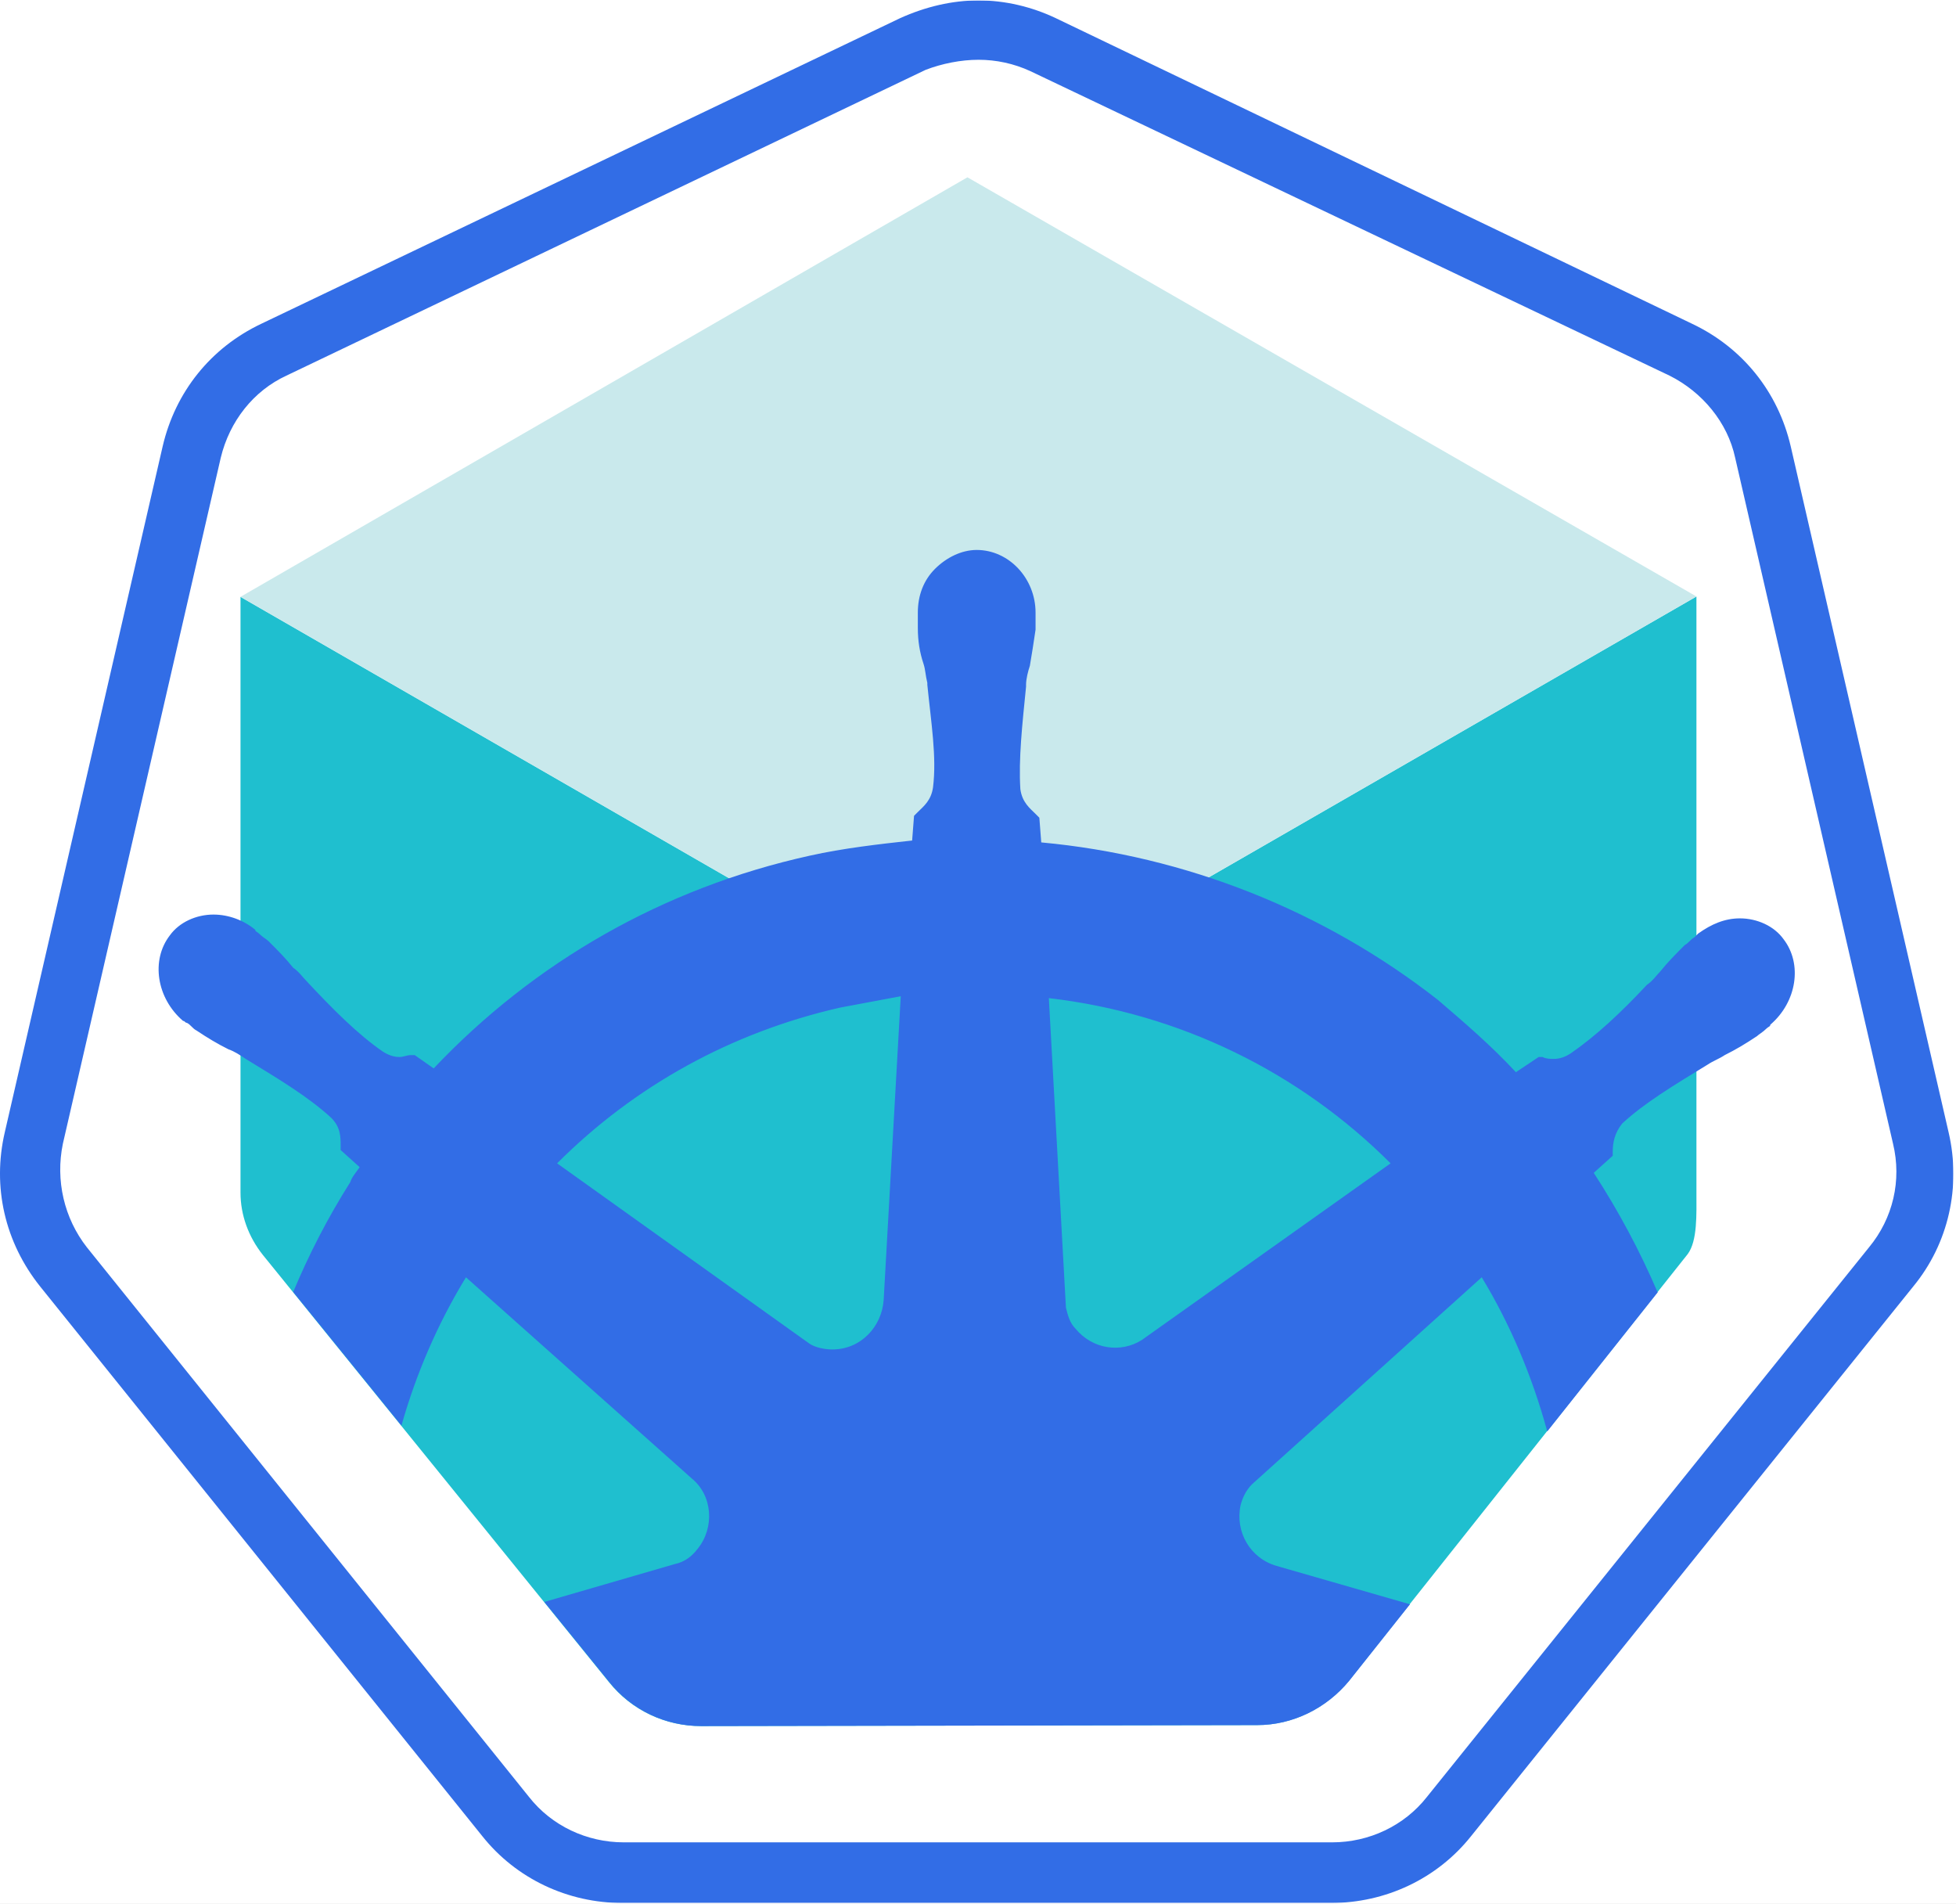
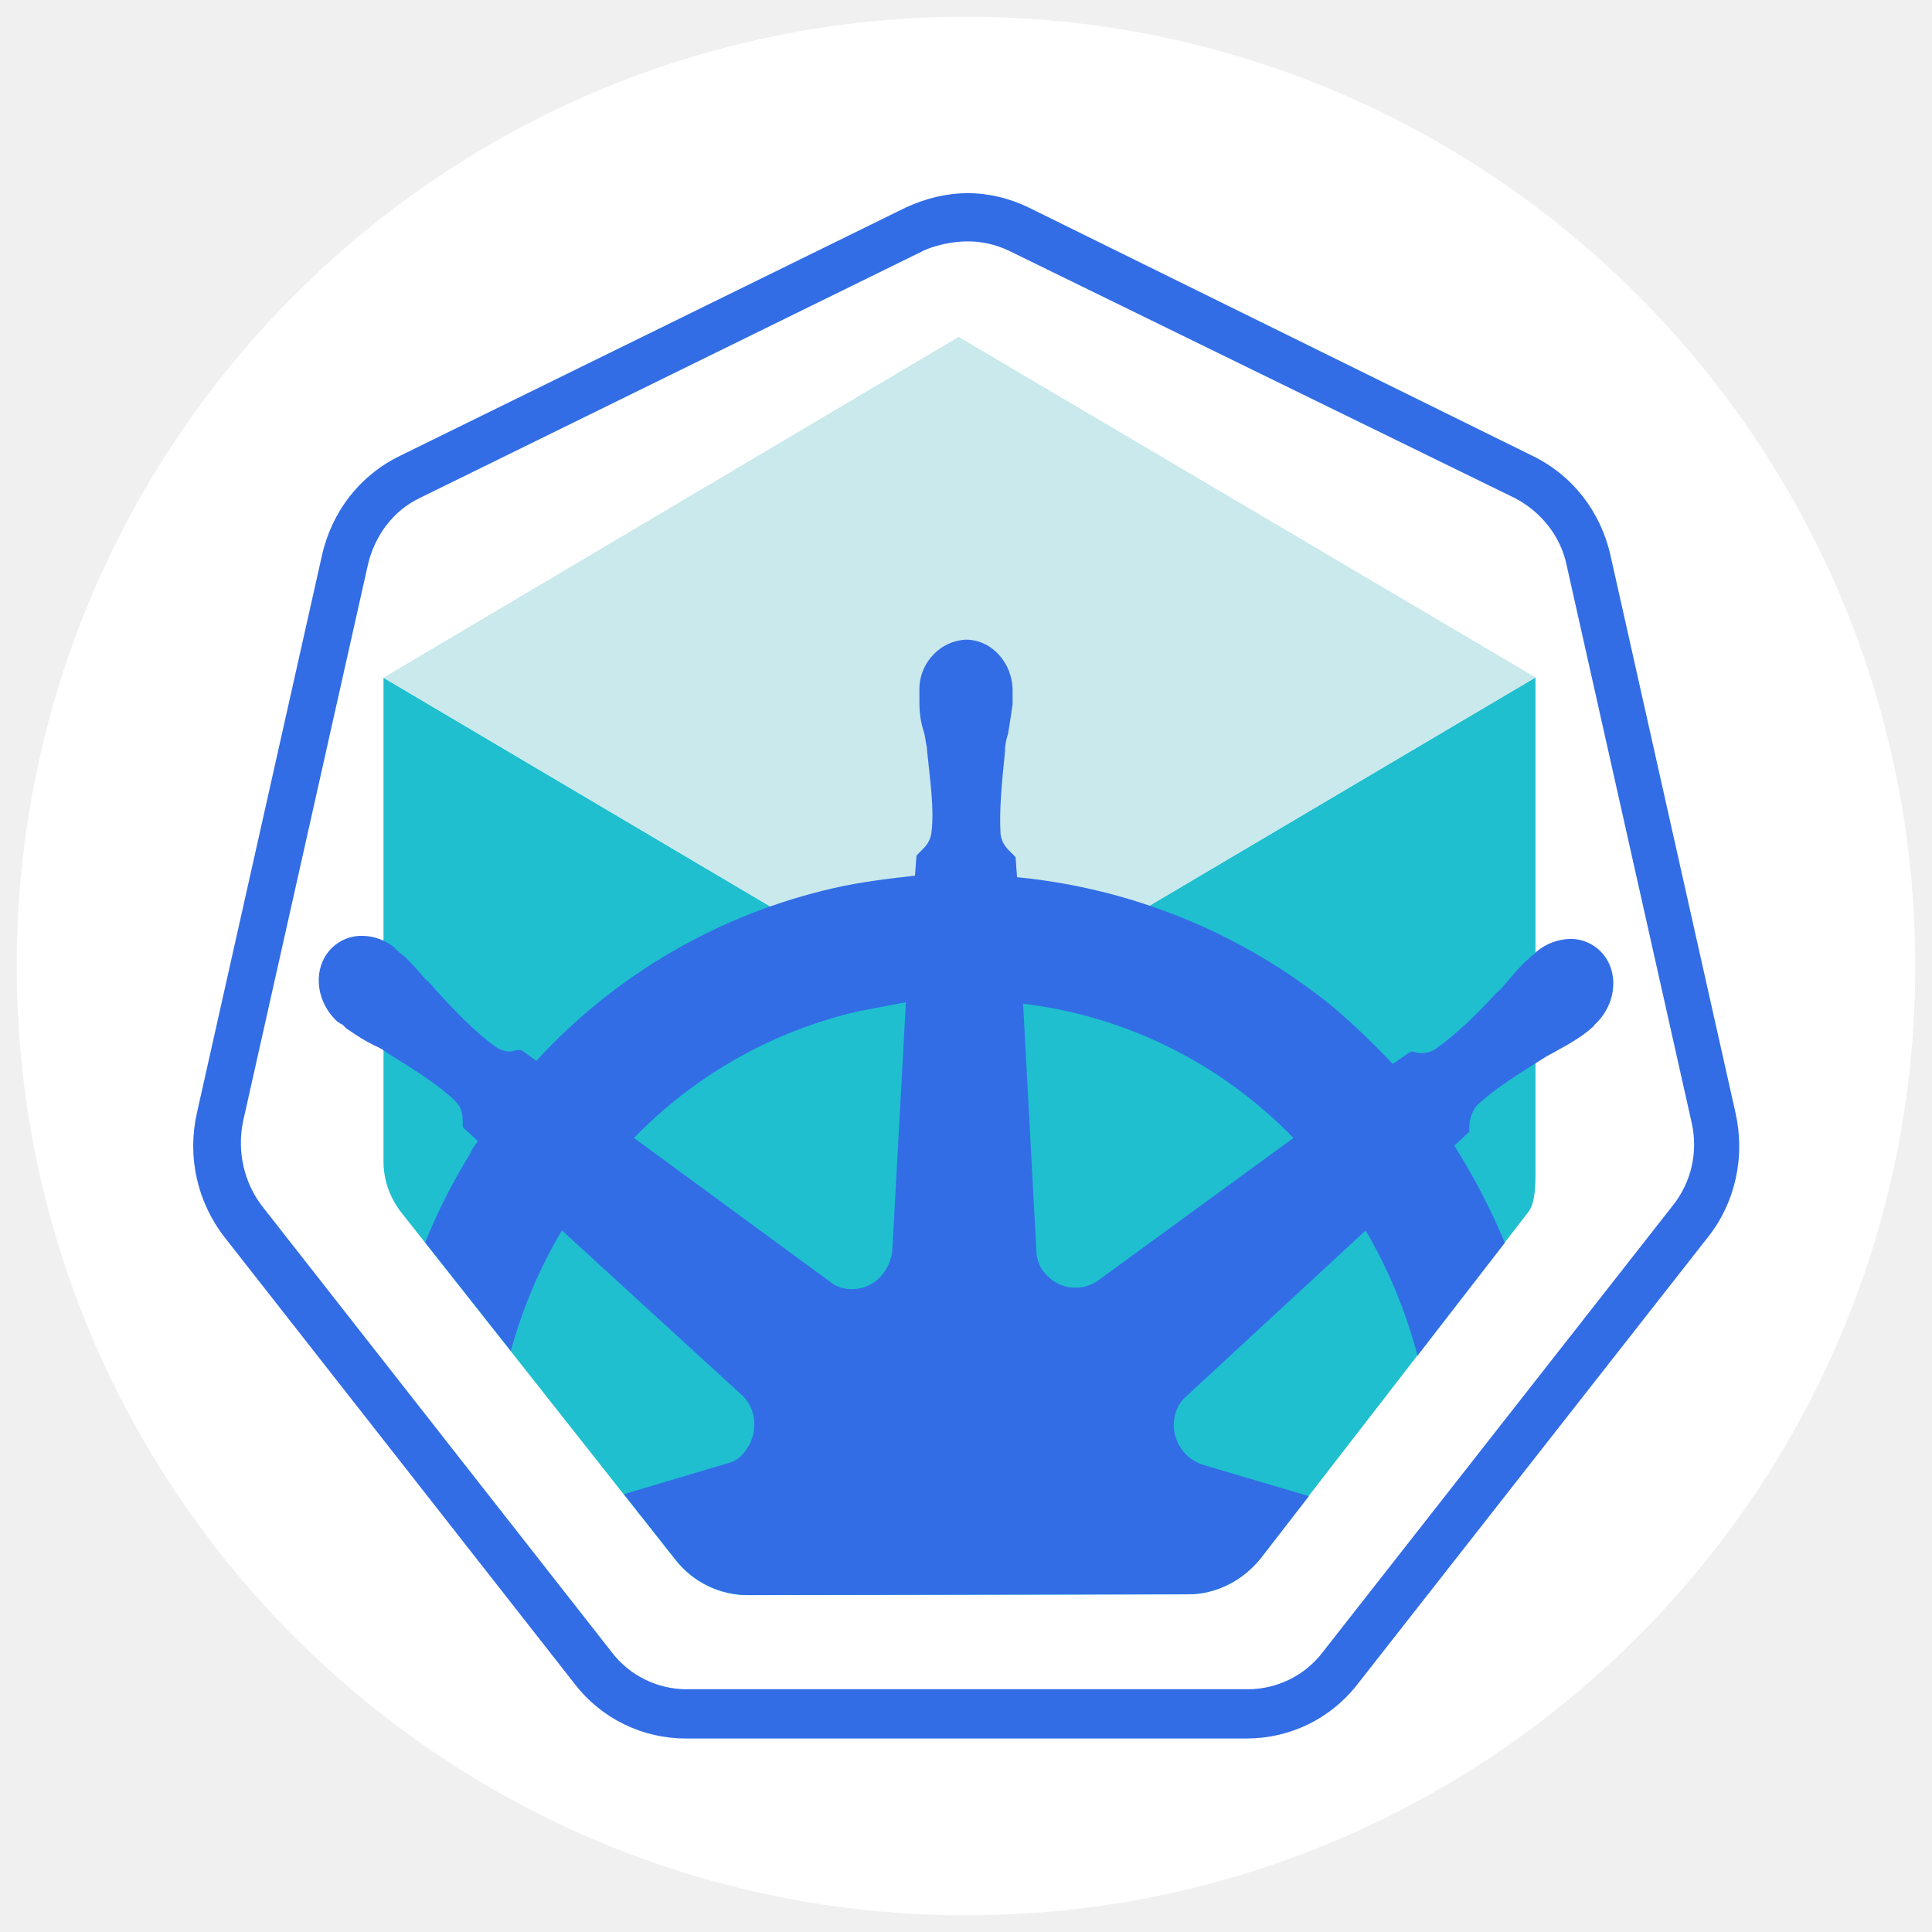
- <svg xmlns="http://www.w3.org/2000/svg" xmlns:xlink="http://www.w3.org/1999/xlink" width="702px" height="683px" viewBox="0 0 702 683" version="1.1">
-   <defs>
-     <polygon id="path-1" points="701.06 684.263 701.06 1.592 0 1.592 0 684.263" />
-   </defs>
-   <rect width="100%" height="100%" fill="white" />
-   <g id="Page-1" stroke="none" stroke-width="1" fill="none" fill-rule="evenodd">
-     <g id="minikube" transform="translate(0, -4)">
-       <g id="border" transform="translate(0, 2.554588)">
-         <mask id="mask-2" fill="white">
-           <use xlink:href="#path-1" />
-         </mask>
-         <g id="Clip-2" />
-         <path d="M351.211,1.591 L351.211,1.591 C341.693,1.591 332.172,3.859 323.106,7.936 L93.736,117.638 C75.601,126.247 62.911,142.114 58.379,161.605 L1.713,407.75 C-2.82,427.241 1.713,447.188 14.407,463.055 L173.061,660.239 C185.303,675.654 203.886,684.263 223.378,684.263 L477.684,684.263 C497.175,684.263 515.758,675.654 528,660.239 L686.654,463.055 C699.348,447.64 703.881,427.241 699.348,407.75 L642.683,161.605 C638.15,142.114 625.46,126.247 607.325,117.638 L378.863,7.936 C370.25,3.859 360.728,1.591 351.211,1.591 M351.211,22.894 C357.556,22.894 363.905,24.254 369.798,26.975 L599.167,136.221 C610.953,142.114 620.019,152.996 622.739,165.686 L679.401,411.83 C682.573,424.976 679.401,438.575 670.787,449 L512.133,646.189 C503.972,656.615 491.282,662.508 478.136,662.508 L223.834,662.508 C210.688,662.508 197.993,656.615 189.836,646.189 L31.178,449 C23.021,438.575 19.848,424.976 22.565,411.83 L79.23,165.686 C82.402,152.54 91.016,141.662 102.802,136.221 L332.172,26.523 C338.065,24.254 344.866,22.894 351.211,22.894" id="Fill-1" fill="#326DE6" mask="url(#mask-2)" />
-       </g>
-       <path d="M218.498,607.501 C226.631,617.711 238.827,623.347 251.559,623.347 L451.127,622.995 C463.863,622.995 475.931,617.006 484.063,607.149 L605.721,453.977 C609.234,449.196 608.844,439.819 608.844,431.919 L608.844,218.026 L347.455,368.527 L347.455,368.523 L86.315,218.167 L86.315,431.919 C86.315,439.948 89.151,447.777 94.368,454.33 L218.498,607.501 Z" id="kube-bottom" fill="#1FBFCF" />
-       <polygon id="kube-top" fill="#C9E9EC" points="347.455 368.526 608.844 218.03 347.21 67.62 86.315 218.158" />
-       <path d="M409.813,484.797 C402.319,489.567 392.097,488.206 385.963,480.708 C383.919,478.664 383.239,475.939 382.559,473.215 L376.425,362.144 C423.44,367.597 466.371,388.718 499.079,421.426 L409.813,484.797 Z M317.143,470.486 C316.459,480.028 308.965,488.206 298.743,488.206 C296.018,488.206 292.613,487.522 290.569,486.162 L199.939,421.426 C227.878,393.487 262.63,374.411 301.471,365.553 C308.965,364.188 315.779,362.824 323.277,361.464 L317.143,470.486 Z M571.988,424.835 L578.802,418.702 L578.802,417.337 C578.802,413.932 579.482,410.524 582.211,407.119 C590.384,399.621 600.607,393.487 612.87,385.994 C614.914,384.629 616.959,383.949 619.003,382.585 C623.092,380.544 626.501,378.5 630.59,375.771 C631.27,375.091 632.631,374.411 633.995,373.047 C634.675,372.366 635.359,372.366 635.359,371.682 C644.898,363.508 646.942,349.881 640.128,341.023 C636.72,336.25 630.59,333.525 624.457,333.525 C619.003,333.525 614.234,335.57 609.465,338.979 L608.101,340.339 C606.74,341.023 606.056,342.383 604.696,343.063 C601.287,346.472 598.562,349.197 595.838,352.606 C594.473,353.966 593.113,356.01 591.069,357.375 C581.526,367.597 572.668,375.771 563.81,381.905 C561.766,383.269 559.721,383.949 557.677,383.949 C556.316,383.949 554.952,383.949 553.588,383.269 L552.227,383.269 L544.049,388.718 C535.191,379.18 525.653,371.002 516.111,362.824 C475.229,330.801 425.485,311.04 373.701,306.271 L373.016,297.413 L371.656,296.048 C369.612,294.004 366.883,291.959 366.203,287.19 C365.523,276.287 366.883,264.02 368.247,250.393 L368.247,249.713 C368.247,247.669 368.927,244.944 369.612,242.899 C370.292,238.81 370.972,234.721 371.656,229.952 L371.656,225.863 L371.656,223.819 C371.656,211.556 362.114,201.333 350.531,201.333 C345.082,201.333 339.628,204.058 335.539,208.147 C331.45,212.236 329.406,217.685 329.406,223.819 L329.406,225.183 L329.406,229.272 C329.406,234.041 330.09,238.13 331.45,242.215 C332.135,244.26 332.135,246.304 332.815,249.033 L332.815,249.713 C334.179,263.34 336.219,275.607 334.859,286.51 C334.179,291.279 331.45,293.324 329.406,295.368 C328.726,296.048 328.726,296.048 328.046,296.728 L327.361,305.586 C315.099,306.951 302.832,308.315 290.569,311.04 C238.1,322.623 191.765,349.197 155.648,387.358 L148.835,382.585 L147.47,382.585 C146.11,382.585 144.746,383.269 143.385,383.269 C141.341,383.269 139.296,382.585 137.252,381.225 C128.394,375.091 119.536,366.233 109.993,356.01 C108.633,354.65 107.269,352.606 105.224,351.241 C102.5,347.837 99.775,345.108 96.366,341.703 C95.686,341.023 94.322,340.339 92.961,338.979 C92.277,338.294 91.597,338.294 91.597,337.614 C87.508,334.205 82.059,332.161 76.605,332.161 C70.472,332.161 64.342,334.89 60.934,339.659 C54.12,348.517 56.164,362.144 65.703,370.322 C66.387,370.322 66.387,371.002 67.067,371.002 C68.427,371.682 69.112,373.047 70.472,373.727 C74.561,376.455 77.97,378.5 82.059,380.544 C84.103,381.225 86.148,382.585 88.188,383.949 C100.455,391.447 110.678,397.576 118.851,405.074 C122.26,408.479 122.26,411.888 122.26,415.293 L122.26,416.657 L129.074,422.791 C127.71,424.835 126.349,426.195 125.669,428.24 C117.678,440.868 110.893,454.035 105.232,467.579 L144.078,515.511 C149.332,496.961 157.025,479.041 167.231,462.312 L248.318,534.541 C255.816,540.671 256.496,552.258 250.363,559.751 C248.318,562.476 245.594,564.52 242.189,565.205 L195.365,578.799 L218.63,607.501 C226.762,617.715 238.954,623.346 251.69,623.346 L451.259,622.994 C463.99,622.994 476.058,617.01 484.195,607.148 L506.037,579.645 L458.193,565.885 C448.655,563.16 443.201,553.618 445.246,544.08 C445.926,541.355 447.29,538.63 449.335,536.586 L531.786,462.312 C541.822,478.846 549.805,497.433 555.304,517.617 L594.925,467.736 C588.531,452.811 580.859,438.479 571.988,424.835 L571.988,424.835 Z" id="wheel" fill="#326DE6" />
-     </g>
+ <svg xmlns="http://www.w3.org/2000/svg" width="100" height="100" viewBox="0 0 26.458 26.458">
+   <circle cx="13.229" cy="13.229" r="13" style="fill:#fff" />
+   <g fill="none" fill-rule="evenodd">
+     <path fill="#326de6" d="M351.21 1.59c-9.517 0-19.038 2.27-28.104 6.346L93.736 117.638c-18.135 8.61-30.825 24.476-35.357 43.967L1.713 407.75c-4.533 19.49 0 39.438 12.694 55.305l158.654 197.184c12.242 15.415 30.825 24.024 50.317 24.024h254.306c19.49 0 38.074-8.61 50.316-24.024l158.654-197.184c12.694-15.415 17.227-35.814 12.694-55.305l-56.665-246.145c-4.533-19.491-17.223-35.358-35.358-43.967L378.863 7.936c-8.613-4.077-18.135-6.345-27.652-6.345m0 21.303c6.345 0 12.694 1.36 18.587 4.081l229.37 109.246c11.785 5.893 20.85 16.775 23.571 29.465l56.662 246.144c3.172 13.146 0 26.745-8.614 37.17L512.133 646.19c-8.161 10.426-20.851 16.319-33.997 16.319H223.834c-13.146 0-25.84-5.893-33.998-16.32L31.178 449c-8.157-10.425-11.33-24.024-8.613-37.17L79.23 165.686c3.172-13.146 11.786-24.024 23.572-29.465l229.37-109.698c5.892-2.269 12.694-3.629 19.039-3.629" mask="url(#mask-2)" transform="matrix(.0302 0 0 .031 2.646 2.596)" />
+     <path fill="#1fbfcf" d="M9.243 21.353c.245.317.614.492.998.492l6.025-.011c.385 0 .75-.186.995-.492l3.673-4.749c.106-.148.094-.439.094-.684V9.277l-7.892 4.667-7.884-4.662v6.627c0 .25.086.492.243.695z" />
+     <path fill="#c9e9ec" d="m13.136 13.944 7.892-4.667-7.9-4.663L5.253 9.28z" />
+     <path fill="#326de6" d="M15.02 17.549a.54.54 0 0 1-.721-.127c-.062-.063-.082-.148-.103-.232l-.185-3.444c1.42.169 2.716.824 3.703 1.838zm-2.799-.444c-.02.296-.247.55-.555.55a.5.5 0 0 1-.247-.064l-2.737-2.007a6.23 6.23 0 0 1 3.066-1.733c.226-.042.432-.084.658-.126zm7.695-1.415.205-.19v-.043c0-.105.02-.211.103-.317.247-.232.556-.422.926-.655.062-.042.123-.063.185-.105a3 3 0 0 0 .35-.212c.02-.02.061-.042.103-.084.02-.021.04-.021.04-.042.289-.254.35-.676.145-.951a.58.58 0 0 0-.473-.233.75.75 0 0 0-.453.17l-.041.042c-.041.02-.062.063-.103.084a4 4 0 0 0-.267.296c-.042.042-.083.106-.144.148-.289.317-.556.57-.823.76a.33.33 0 0 1-.186.064c-.04 0-.082 0-.123-.021h-.041l-.247.169a10 10 0 0 0-.844-.803 8.1 8.1 0 0 0-4.3-1.754l-.02-.274-.041-.043c-.062-.063-.144-.126-.165-.274-.02-.338.02-.719.062-1.141v-.021c0-.064.02-.148.041-.211.02-.127.041-.254.062-.402v-.19c0-.38-.288-.697-.638-.697a.65.65 0 0 0-.452.211.68.68 0 0 0-.186.486v.169c0 .148.021.275.062.401.02.064.02.127.041.212v.02c.041.423.103.804.062 1.142-.02.148-.103.21-.165.274l-.04.043-.021.274c-.37.042-.741.085-1.111.17a7.9 7.9 0 0 0-4.074 2.366l-.205-.148h-.042c-.04 0-.082.02-.123.02a.33.33 0 0 1-.185-.063c-.268-.19-.535-.464-.823-.781-.041-.043-.082-.106-.144-.148a4 4 0 0 0-.268-.296c-.02-.021-.061-.042-.102-.084-.021-.022-.042-.022-.042-.043a.7.7 0 0 0-.452-.169.58.58 0 0 0-.473.233c-.206.274-.144.697.144.95.02 0 .02.021.04.021.042.022.062.064.104.085.123.085.226.148.35.211a.8.8 0 0 1 .184.106c.37.232.68.422.926.655.103.105.103.211.103.317v.042l.206.19c-.041.064-.082.106-.103.17a8 8 0 0 0-.617 1.219L6.996 18.5a6.7 6.7 0 0 1 .699-1.65l2.448 2.24c.227.19.247.55.062.782a.4.4 0 0 1-.247.169l-1.414.421.703.89c.245.317.613.492.998.492l6.025-.011c.385 0 .75-.186.995-.492l.66-.852-1.445-.427a.574.574 0 0 1-.391-.676.5.5 0 0 1 .123-.233l2.49-2.302a6.8 6.8 0 0 1 .71 1.714l1.196-1.546a9 9 0 0 0-.692-1.33" />
  </g>
</svg>
